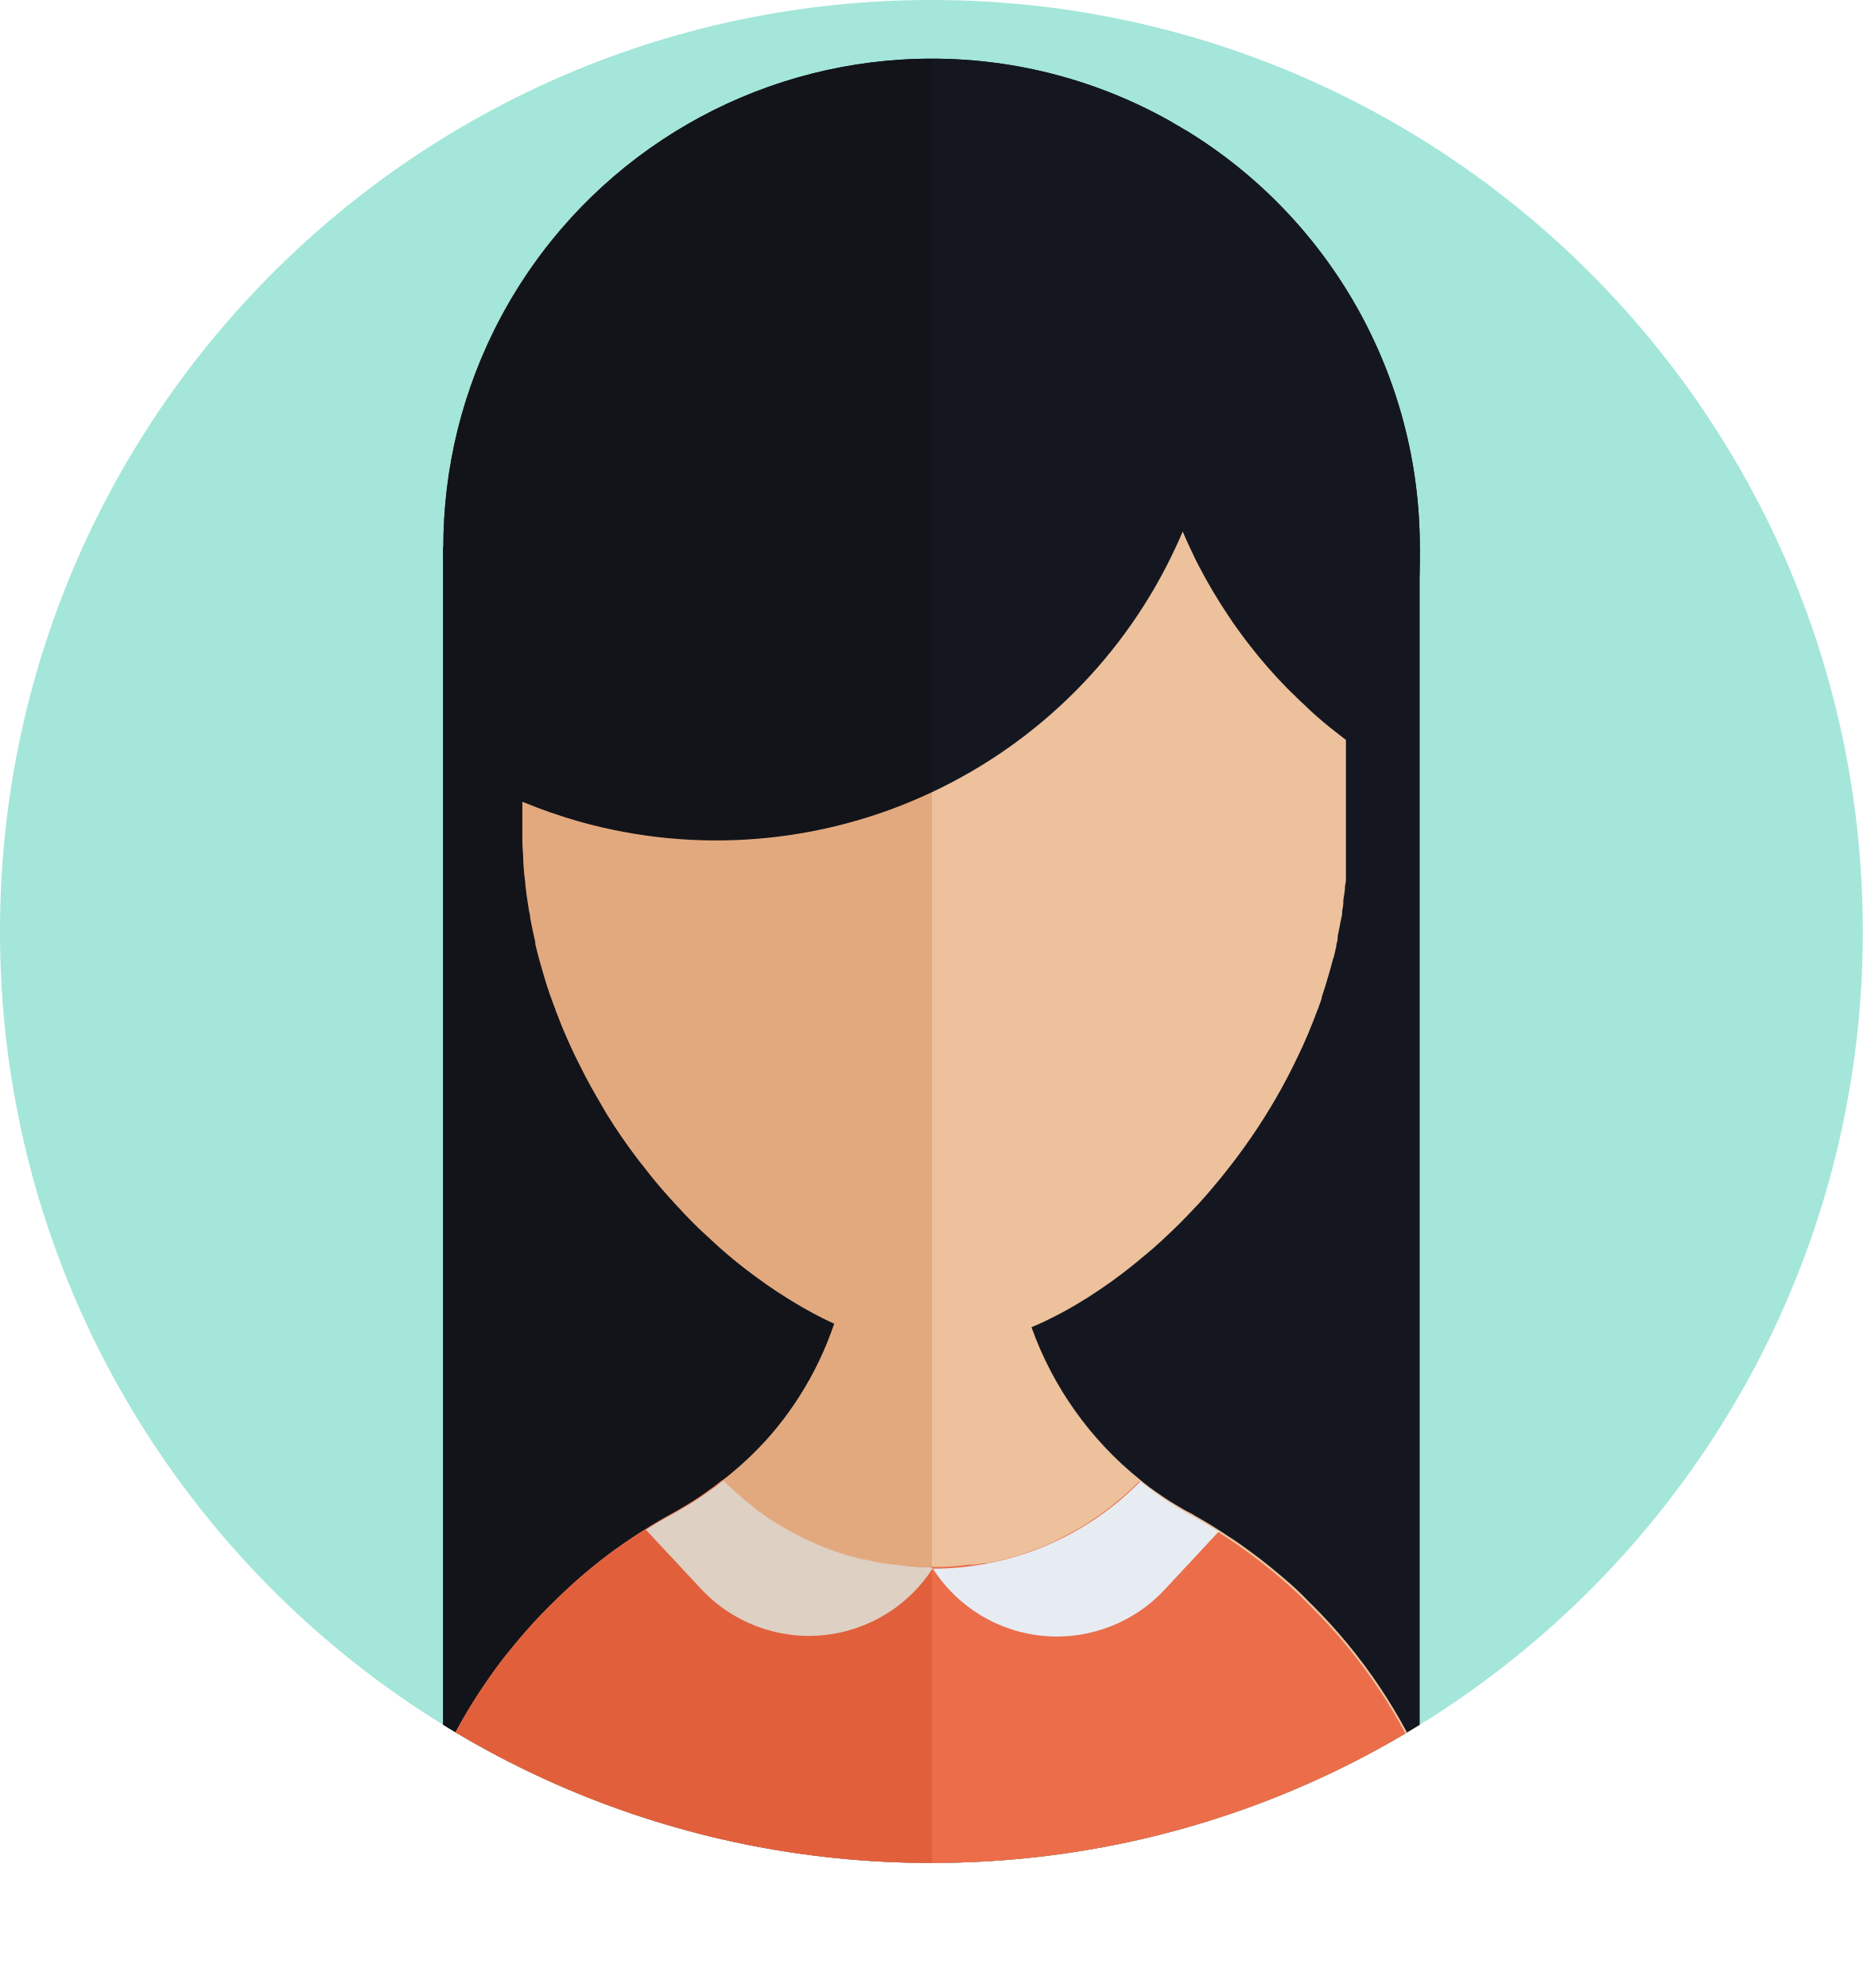
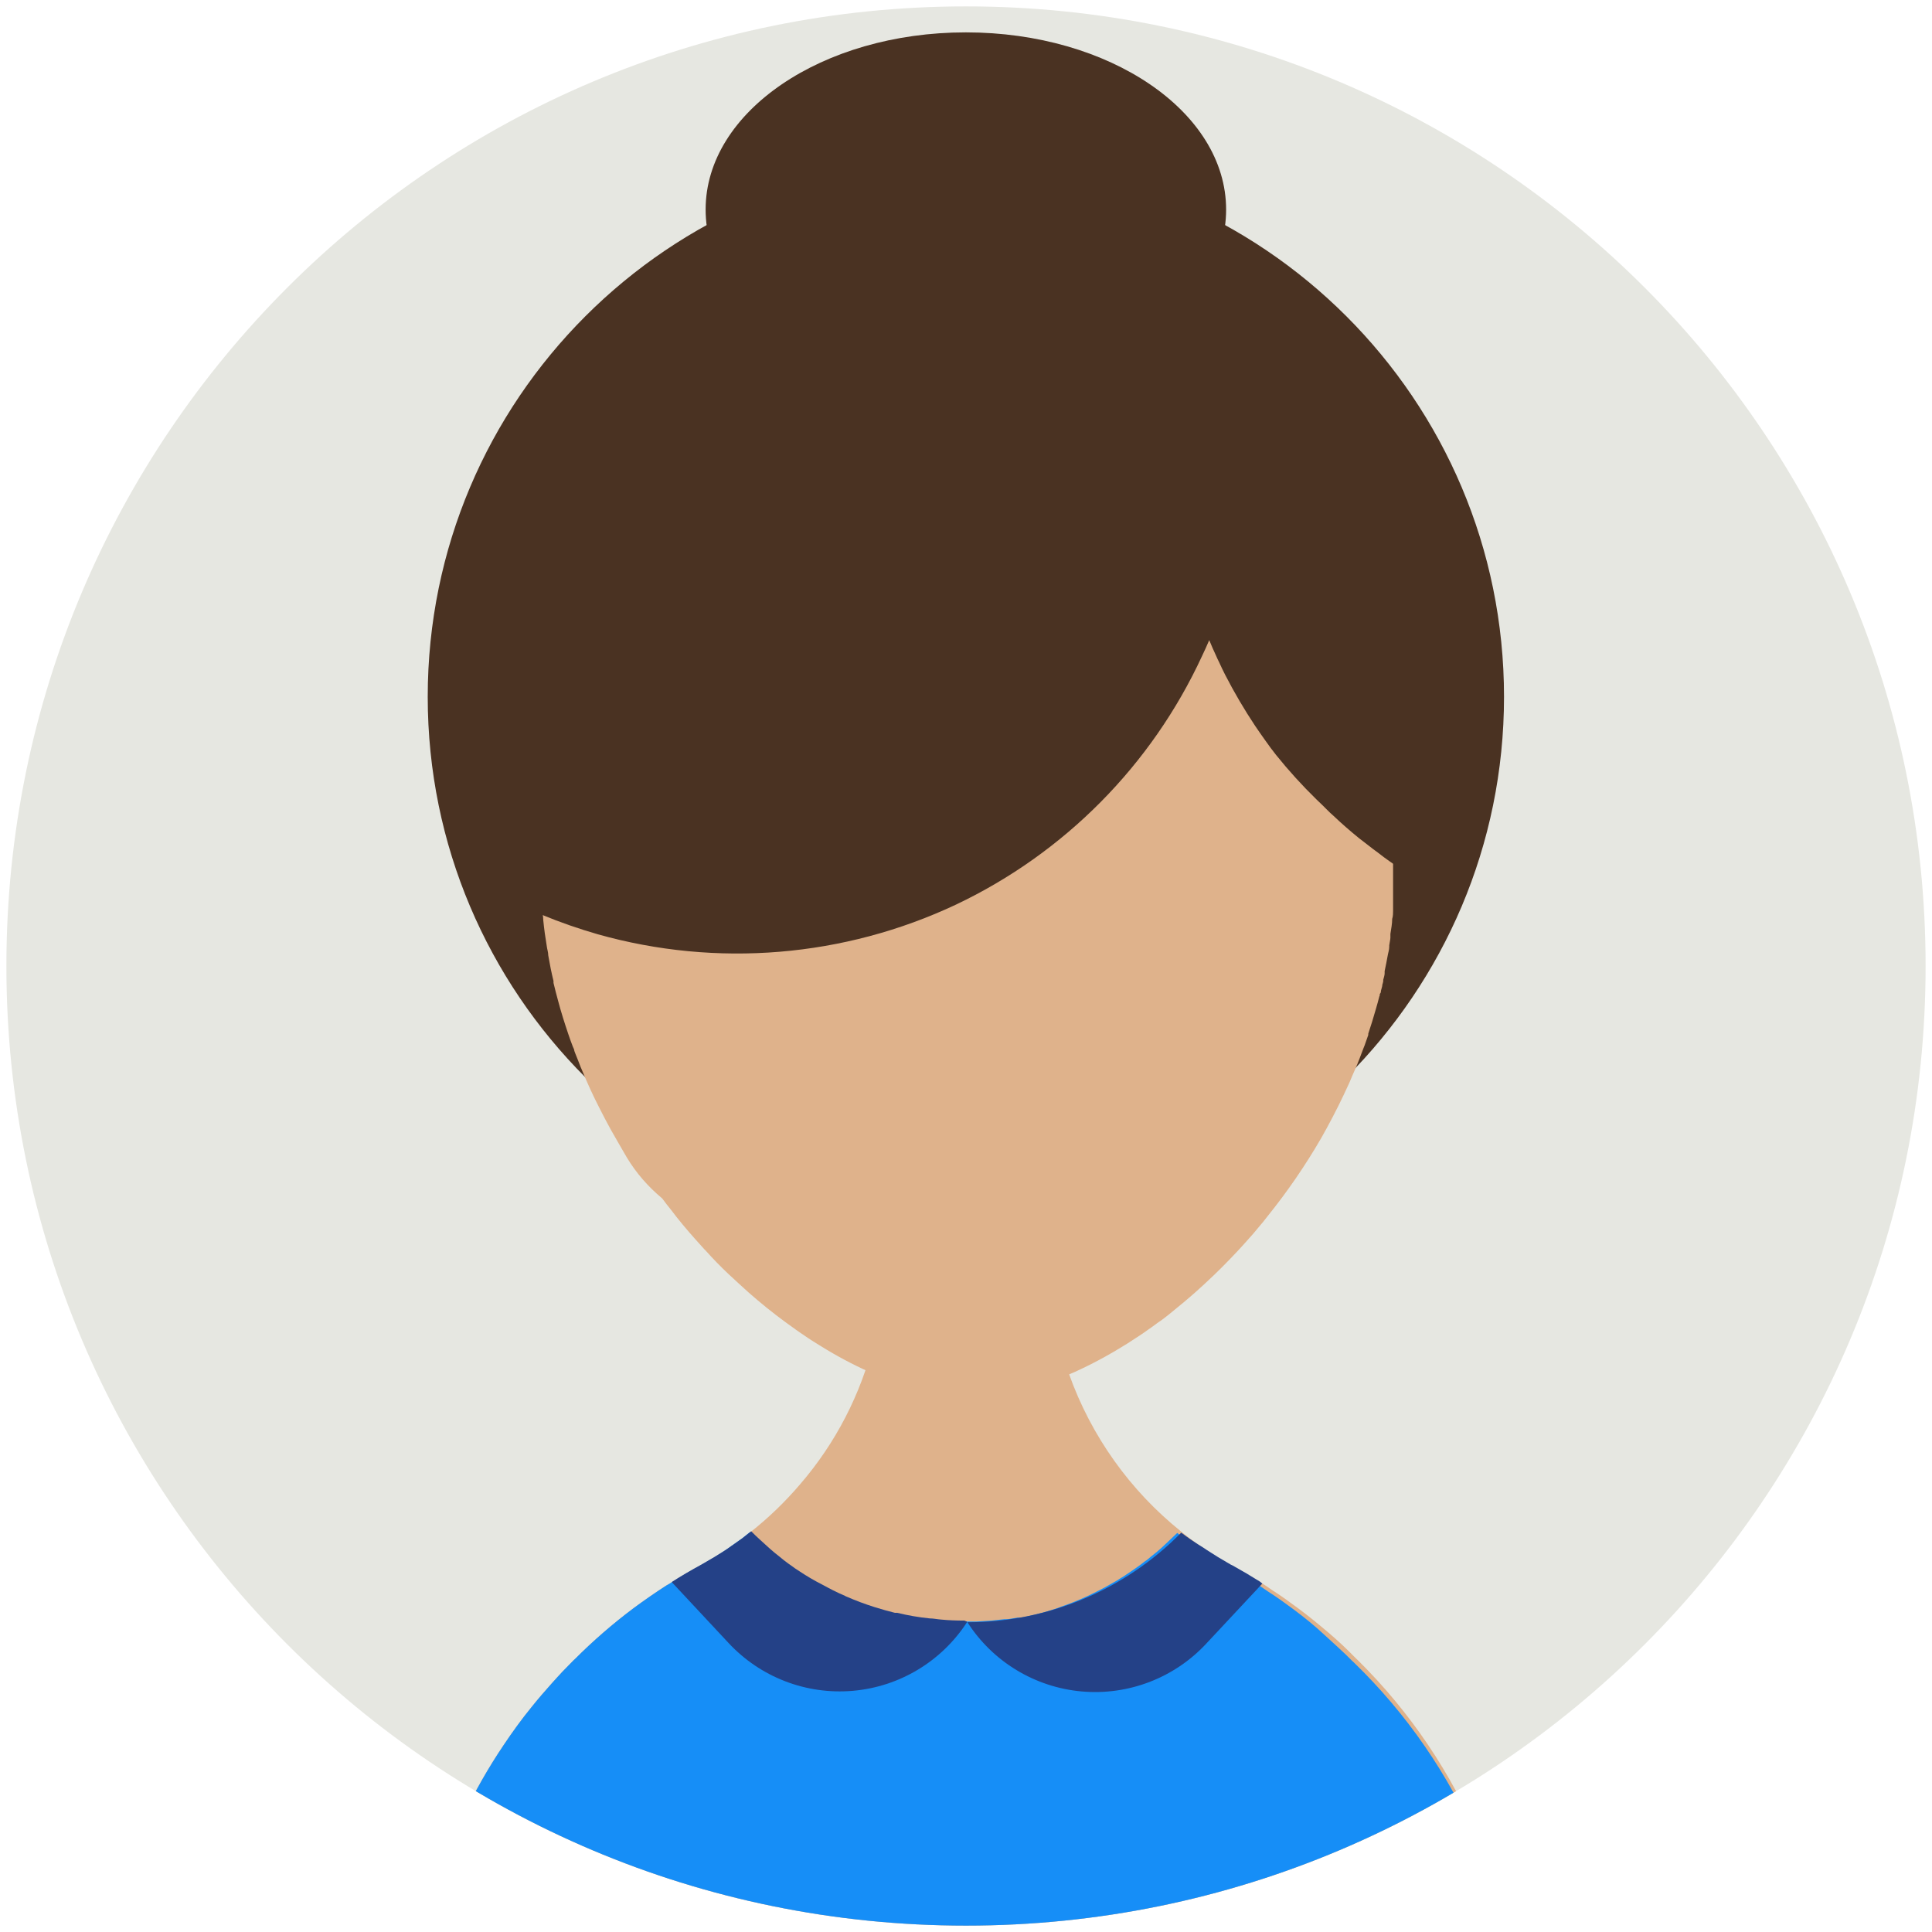
- <svg xmlns="http://www.w3.org/2000/svg" viewBox="0 0 149.29 159.3">
+ <svg xmlns="http://www.w3.org/2000/svg" viewBox="0 0 151 151">
  <defs>
-     <style>.cls-1{fill:#a4e6da;}.cls-2{isolation:isolate;}.cls-3{clip-path:url(#clip-path);}.cls-4{fill:#141720;}.cls-5,.cls-8{fill:#ecc19c;}.cls-6{fill:#eb6d4a;}.cls-7{fill:#e7ecf2;}.cls-8{opacity:0.5;mix-blend-mode:multiply;}</style>
+     <style>.cls-1{fill:#e6e7e1;}.cls-2{clip-path:url(#clip-path);}.cls-3{fill:#4a3222;}.cls-4{fill:#dfb28b;}.cls-5{fill:#168ef7;}.cls-6{fill:#244187;}</style>
    <clipPath id="clip-path">
-       <circle class="cls-1" cx="74.64" cy="74.64" r="74.64" />
+       <circle class="cls-1" cx="75.5" cy="75.5" r="75" />
    </clipPath>
  </defs>
-   <g class="cls-2">
-     <g id="Layer_2" data-name="Layer 2">
-       <g id="Layer_16" data-name="Layer 16">
-         <circle class="cls-1" cx="74.64" cy="74.64" r="74.64" />
-         <g class="cls-3">
-           <rect class="cls-4" x="35.5" y="43.85" width="78.27" height="105.43" />
-           <path class="cls-5" d="M117.92,159.29H31.37a43.06,43.06,0,0,1,2.31-14q.4-1.19.88-2.35h0c.29-.72.6-1.43.94-2.12l.07-.16a42.38,42.38,0,0,1,3.13-5.49c.67-1,1.39-2,2.14-2.91.52-.64,1.05-1.27,1.6-1.88.27-.31.55-.61.84-.91l.86-.88.08-.07a42.27,42.27,0,0,1,4.59-4c.82-.61,1.66-1.18,2.52-1.74l.33-.2c.75-.48,1.52-.93,2.3-1.35h0c.29-.15.56-.31.84-.49l.19-.11.69-.43.22-.14c.2-.13.39-.26.59-.41s.49-.34.73-.52h0l0,0c.23-.16.46-.33.68-.51h0A27.28,27.28,0,0,0,61.75,115a26.81,26.81,0,0,0,5.73-11.09c.16-.61.29-1.23.41-1.86a27.69,27.69,0,0,0,.42-4.83l6.31,0h1.13l5.35,0a27.52,27.52,0,0,0,.41,4.74c.11.64.24,1.26.41,1.88a25.5,25.5,0,0,0,.74,2.51,27.56,27.56,0,0,0,8.7,12.22c.21.18.42.35.64.51a.94.94,0,0,0,.21.16l0,0,.09.06,0,0,.2.15.58.4.19.13.44.29.46.28.51.3c.16.11.33.2.51.29a.82.82,0,0,1,.15.07l.27.15.16.1.64.37c.35.2.71.42,1.05.64s.67.42,1,.65c.68.43,1.34.91,2,1.4h0c.82.61,1.62,1.26,2.41,1.93s1.44,1.28,2.12,2l.14.13a43.1,43.1,0,0,1,12.72,30.62Z" />
-           <path class="cls-6" d="M117.92,159.29H31.37a43.06,43.06,0,0,1,2.31-14q.4-1.19.88-2.35h0c.29-.72.6-1.43.94-2.12l.07-.16a42.38,42.38,0,0,1,3.13-5.49c.67-1,1.39-2,2.14-2.91.52-.64,1.05-1.27,1.6-1.88.27-.31.55-.61.84-.91l.86-.88.08-.07a42.27,42.27,0,0,1,4.59-4c.82-.61,1.66-1.18,2.52-1.74l.33-.2c.75-.48,1.52-.93,2.3-1.35h0l.84-.49.19-.11.69-.43.66-.45.27-.2.6-.43,0,0,0,0,.64-.51h0l0,0c.47.47.94.93,1.44,1.36l.75.62s0,0,0,0l.7.55.16.11.73.51c.55.37,1.13.71,1.7,1,.29.16.59.32.89.47s.62.29.93.42a.28.28,0,0,0,.12.06c.35.16.7.3,1.06.43s.73.26,1.09.38l.84.24.76.2a.64.64,0,0,0,.18,0,25.31,25.31,0,0,0,2.54.44l.89.09c.6,0,1.21.07,1.82.07h.82a.05.05,0,0,0,0,0l.26,0,1.13-.07,1-.11H78l.12,0,.74-.12h.08l.11,0,.1,0,.29-.06.39-.08.38-.09c.36-.09.72-.18,1.07-.29s.7-.21,1-.33c.54-.18,1.06-.38,1.57-.6.34-.15.67-.29,1-.47s.56-.28.83-.43l.6-.33a7.43,7.43,0,0,0,.64-.38l.17-.1.52-.35.28-.19.16-.11c.24-.16.46-.33.69-.51h0l.15-.11c.11-.08.22-.17.33-.27l.51-.41c.55-.46,1.07-.95,1.57-1.45l0,0,.85.67,0,0,.09.06,0,0c.25.19.51.38.78.55l.19.13.9.57c.33.2.68.4,1,.59a.82.82,0,0,1,.15.07l.26.16.16.1.64.37c.35.2.71.42,1.05.64s.67.42,1,.65c.68.43,1.34.91,2,1.4h0c.82.62,1.63,1.26,2.41,1.94s1.44,1.28,2.12,2l.14.13a43.1,43.1,0,0,1,12.72,30.62Z" />
-           <path class="cls-7" d="M74.72,125.65l0,0v0l0,.06a11.8,11.8,0,0,1-18.53,1.62l-4.43-4.75c.75-.48,1.52-.93,2.3-1.35h0l.84-.49.19-.11.69-.43.22-.14.44-.31.15-.1.73-.52h0l0,0,.64-.51,0,0c.46.47.95.93,1.45,1.35.24.22.5.43.75.62,0,0,0,0,0,0,.23.2.46.38.7.55l.16.11c.24.18.48.35.73.51a17.17,17.17,0,0,0,1.7,1c.29.16.59.32.89.47s.62.29.93.42a.28.28,0,0,0,.12.06,22,22,0,0,0,2.15.81l.84.24.76.2a.64.64,0,0,0,.18,0,18.51,18.51,0,0,0,2.54.44c.29,0,.59.07.89.09.6.06,1.2.08,1.81.08Z" />
-           <path class="cls-7" d="M97.7,122.69l-4.36,4.68a11.8,11.8,0,0,1-18.58-1.67v0l0,0a23.29,23.29,0,0,0,16.63-7h0a22,22,0,0,0,1.8,1.35l.19.13.9.57c.33.2.68.4,1,.59a.83.83,0,0,1,.15.07c.72.4,1.43.82,2.12,1.26Z" />
-           <path class="cls-4" d="M97.76,27A40.26,40.26,0,0,1,94.64,42.6c-.18.42-.36.84-.56,1.26A40.52,40.52,0,0,1,74.68,63.48l0,0a40.55,40.55,0,0,1-28.3,2.34,41.89,41.89,0,0,1-4.41-1.53h0l-.5-.22-.4-.17a40.31,40.31,0,0,1-2.37-4.62,39.15,39.15,0,0,1,36-54.58h0A38.94,38.94,0,0,1,93.94,9.8c.24.51.47,1,.7,1.57a39.55,39.55,0,0,1,1.85,5.5h0A40.47,40.47,0,0,1,97.76,27Z" />
-           <path class="cls-4" d="M113.78,43.85a39,39,0,0,1-3.87,17A40.41,40.41,0,0,1,94.64,11.37c.13-.31.26-.61.4-.92A39.13,39.13,0,0,1,113.78,43.85Z" />
-           <path class="cls-5" d="M107.86,41.89V66.8c0,.33,0,.64,0,1s0,.58,0,.87,0,.52,0,.78,0,.38,0,.56,0,.22,0,.33,0,.42-.07.62c0,.39-.08.78-.14,1.17,0,.1,0,.2,0,.29s-.06.39-.09.59v0a.55.55,0,0,0,0,.11c0,.24-.09.49-.13.73s-.15.78-.23,1.17l0,0a1.27,1.27,0,0,1,0,.17l0,0c0,.17-.07.34-.11.51l0,.11a1.62,1.62,0,0,1-.07.27c0,.15-.07.29-.1.44s0,.17-.07.25,0,.15-.06.21c-.17.67-.37,1.32-.57,2-.1.31-.2.61-.3.92l0,.1-.28.79,0,0-.1.25c-.1.26-.2.52-.3.78s-.25.63-.38.94-.24.55-.36.83l-.06.14c-.14.29-.27.59-.41.87s-.29.6-.44.91l0,0c-.29.58-.6,1.17-.91,1.73l-.44.78a48,48,0,0,1-4.17,6.07q-.31.4-.64.78c-.3.37-.61.73-.92,1.08s-.53.6-.81.88l0,0c-.78.84-1.58,1.64-2.4,2.39-.16.16-.33.31-.51.47s-.55.5-.84.73-.45.38-.68.57c-.59.48-1.17.95-1.77,1.38-.24.19-.5.37-.75.54-.41.29-.82.57-1.24.84-.23.16-.46.3-.7.44l-.11.07c-.79.49-1.6.94-2.39,1.33l-.61.3-.64.29-.81.34-.32.12c-.32.13-.64.25-1,.36s-.81.27-1.21.38l-.84.22-.06,0c-.28.07-.55.13-.83.18l-.22,0c-.23,0-.46.08-.69.11s-.65.09-1,.11l-.33,0-.77,0h0l-.76,0-.29,0c-.23,0-.47,0-.71-.07l-.16,0-.91-.15c-.26,0-.52-.1-.79-.16a23.44,23.44,0,0,1-4.28-1.44,31.29,31.29,0,0,1-3.74-2l-.21-.13c-.55-.34-1.12-.71-1.66-1.09l-.93-.67q-1.46-1.06-2.88-2.32l-.78-.72-.78-.72c-.6-.58-1.19-1.17-1.75-1.8l-.11-.11-.71-.78c-.65-.73-1.29-1.49-1.89-2.28-.24-.29-.46-.58-.68-.87q-1.24-1.64-2.34-3.42l-.58-1c-.23-.38-.45-.78-.67-1.17-.32-.57-.62-1.15-.91-1.74-.47-.92-.91-1.87-1.31-2.83-.1-.23-.2-.46-.28-.69s-.24-.6-.35-.89c0-.14-.11-.28-.15-.42q-.17-.44-.32-.88c-.15-.43-.29-.87-.42-1.31s-.25-.85-.37-1.28-.25-.92-.36-1.4c0,0,0-.1,0-.15s0,0,0,0c-.15-.64-.29-1.29-.41-1.94,0-.24-.09-.49-.12-.74-.11-.64-.2-1.29-.27-1.94,0-.29-.07-.57-.09-.86s-.06-.6-.07-.9c0-.55-.07-1.1-.08-1.66,0-.33,0-.64,0-1V41.89A33.21,33.21,0,0,1,72.82,8.73h.09l.69,0,1,0h0l1.05,0h.07l.73,0h0l.34,0,.73.06.36,0,.24,0A34,34,0,0,1,82,9.49a33.23,33.23,0,0,1,11.45,5c.77.52,1.5,1.08,2.21,1.66l.82.69h0a32.24,32.24,0,0,1,4.3,4.53,33,33,0,0,1,7.06,20.19C107.86,41.69,107.86,41.79,107.86,41.89Z" />
-           <path class="cls-4" d="M113.78,43.85c0,.44,0,.87,0,1.31s0,.86-.07,1.28v0c0,.42-.07.84-.11,1.26s-.09.85-.15,1.27-.12.85-.19,1.26-.15.84-.23,1.26a.29.29,0,0,0,0,.09c-.16.8-.35,1.58-.56,2.37-.12.46-.24.91-.38,1.35s-.28.89-.43,1.33-.29.82-.44,1.22a.5.5,0,0,0,0,.1c-.17.42-.34.86-.53,1.28s-.46,1.06-.71,1.57c-.69-.45-1.38-.92-2-1.43-.24-.17-.47-.34-.7-.53l-.74-.58c-.69-.56-1.37-1.15-2-1.77-.18-.16-.36-.33-.54-.51s-.55-.53-.82-.8a39.35,39.35,0,0,1-3.12-3.58c-.29-.38-.57-.75-.85-1.14s-.53-.74-.78-1.13a41.56,41.56,0,0,1-2.37-4q-.26-.49-.49-1c-.08-.16-.16-.33-.24-.5v0c-.19-.41-.38-.82-.55-1.24-.18.42-.36.84-.56,1.26A40.52,40.52,0,0,1,74.68,63.48l0,0a40.55,40.55,0,0,1-28.3,2.34,41.89,41.89,0,0,1-4.41-1.53h0l-.5-.22-.4-.17a40.31,40.31,0,0,1-2.37-4.62,39.15,39.15,0,0,1,36-54.58h0A38.94,38.94,0,0,1,93.94,9.8c.37.2.73.42,1.1.64A39.13,39.13,0,0,1,113.78,43.85Z" />
-           <path class="cls-8" d="M74.68,4.72V159.3H31.37a43.06,43.06,0,0,1,2.31-14q.4-1.19.88-2.35h0c.29-.72.6-1.43.94-2.12v-97A39.14,39.14,0,0,1,74.64,4.72Z" />
-         </g>
-       </g>
+   <g id="_1" data-name="1">
+     <circle class="cls-1" cx="75.5" cy="75.5" r="75" />
+     <g class="cls-2">
+       <circle class="cls-3" cx="75.49" cy="54.46" r="42.06" />
+       <path class="cls-4" d="M119,160.55H32a43.26,43.26,0,0,1,2.32-14q.41-1.19.89-2.36h0c.29-.72.61-1.43.94-2.13l.07-.16a42.58,42.58,0,0,1,3.15-5.52c.67-1,1.39-2,2.15-2.93.52-.65,1.06-1.28,1.61-1.89.27-.31.56-.61.84-.92l.87-.89.08-.07a42.47,42.47,0,0,1,4.61-4c.83-.61,1.66-1.19,2.53-1.75l.34-.2c.75-.48,1.52-.93,2.31-1.36h0c.29-.15.57-.31.84-.49l.19-.11.69-.43.22-.14c.2-.13.39-.26.59-.41s.49-.34.73-.52h0l0,0c.23-.16.46-.34.68-.52h0A27.41,27.41,0,0,0,62.54,116a26.94,26.94,0,0,0,5.76-11.15c.16-.61.3-1.24.41-1.87a27.83,27.83,0,0,0,.43-4.85l6.34,0h1.14l5.38,0A27.66,27.66,0,0,0,82.4,103c.11.64.25,1.27.41,1.89a25.63,25.63,0,0,0,.75,2.52,27.69,27.69,0,0,0,8.74,12.28c.21.18.43.35.65.51a1,1,0,0,0,.21.16l0,0,.09.06,0,0,.2.16.58.4.19.13.44.3.46.28.51.3c.16.11.34.2.51.3a.82.82,0,0,1,.15.07l.27.15.16.1.65.37c.35.2.71.42,1.06.64s.67.42,1,.66c.68.43,1.34.91,2,1.4h0c.83.61,1.63,1.27,2.42,1.94s1.44,1.29,2.13,2l.14.13A43.31,43.31,0,0,1,119,160.55Z" />
+       <path class="cls-5" d="M119,160.55H32a43.26,43.26,0,0,1,2.32-14q.41-1.19.89-2.36h0c.29-.72.61-1.43.94-2.13l.07-.16a42.58,42.58,0,0,1,3.15-5.52c.67-1,1.39-2,2.15-2.93.52-.65,1.06-1.28,1.61-1.89.27-.31.56-.61.84-.92l.87-.89.08-.07a42.47,42.47,0,0,1,4.61-4c.83-.61,1.66-1.19,2.53-1.75l.34-.2c.75-.48,1.52-.93,2.31-1.36h0l.84-.49.19-.11.69-.43.66-.45.27-.2.61-.43,0,0,0,0,.64-.51h0l0,0c.47.48.94.93,1.45,1.37l.75.62s0,0,0,0l.71.55.16.11.74.51c.56.37,1.13.71,1.71,1,.3.16.59.32.89.47s.62.3.93.43a.28.28,0,0,0,.12.06c.35.16.7.3,1.07.43s.73.26,1.1.38l.84.25.76.2a.65.65,0,0,0,.18,0,25.43,25.43,0,0,0,2.55.44l.89.09c.61,0,1.21.07,1.83.07h.83a.05.05,0,0,0,0,0l.26,0,1.14-.07,1-.11h.13l.12,0,.75-.12h.08l.11,0,.1,0,.29-.06.39-.08.38-.09c.36-.09.72-.18,1.07-.29s.7-.21,1-.34c.54-.18,1.07-.39,1.58-.61.34-.15.67-.3,1-.47s.57-.28.84-.43l.6-.34a7.47,7.47,0,0,0,.65-.39l.17-.1.52-.35.28-.19.16-.11c.24-.16.47-.34.7-.52h0l.16-.11c.11-.08.22-.17.33-.27l.51-.41c.55-.46,1.07-1,1.57-1.46l0,0,.85.67,0,0,.09.06,0,0c.25.19.52.38.79.56l.19.13.9.57c.34.2.68.4,1,.59a.82.82,0,0,1,.15.07l.26.16.16.1.65.37c.35.2.71.42,1.06.64s.67.42,1,.66c.68.43,1.34.91,2,1.4h0c.83.62,1.64,1.27,2.42,2s1.44,1.29,2.13,2l.14.13A43.31,43.31,0,0,1,119,160.55Z" />
+       <path class="cls-6" d="M75.57,126.74l0,0v0l0,.06a11.86,11.86,0,0,1-18.62,1.62l-4.45-4.77c.75-.48,1.52-.93,2.31-1.36h0l.84-.49.19-.11.69-.43.22-.14.44-.31.15-.1.73-.52h0l0,0,.64-.51,0,0c.47.48,1,.93,1.46,1.36.25.22.5.43.75.62,0,0,0,0,0,0,.23.2.47.38.7.55l.16.11c.24.18.48.35.74.51a17.26,17.26,0,0,0,1.71,1c.3.16.59.32.89.47s.62.3.93.43a.28.28,0,0,0,.12.06,22.1,22.1,0,0,0,2.16.81l.84.25.76.2a.64.64,0,0,0,.18,0,18.6,18.6,0,0,0,2.55.44c.3,0,.59.07.89.09.6.06,1.2.08,1.82.08Z" />
+       <path class="cls-6" d="M98.66,123.77l-4.39,4.7a11.86,11.86,0,0,1-18.66-1.68v0l0,0a23.4,23.4,0,0,0,16.71-7h0A22.12,22.12,0,0,0,94.11,121l.19.13.9.57c.34.2.68.4,1,.59a.83.83,0,0,1,.15.07c.72.4,1.43.82,2.13,1.26Z" />
+       <path class="cls-4" d="M108.88,45.77V67.62c0,.33,0,.65,0,1s0,.58,0,.88,0,.52,0,.79,0,.38,0,.57,0,.22,0,.34,0,.42-.07.62c0,.39-.08.78-.14,1.17,0,.1,0,.2,0,.3s-.06.39-.09.59v0a.55.55,0,0,0,0,.11c0,.25-.09.49-.13.74s-.15.79-.23,1.17l0,0a1.27,1.27,0,0,1,0,.17l0,0c0,.17-.07.34-.11.51l0,.11a1.63,1.63,0,0,1-.07.27c0,.15-.07.3-.1.44s0,.17-.07.25,0,.15-.06.21c-.17.67-.37,1.33-.57,2-.1.31-.2.61-.3.93l0,.1-.28.8,0,0-.1.25c-.1.26-.2.52-.3.79s-.25.63-.39.94-.24.56-.36.84l-.06.14c-.14.3-.27.59-.41.88s-.29.61-.44.91l0,0c-.29.58-.6,1.17-.91,1.74l-.44.79a48.27,48.27,0,0,1-4.19,6.1q-.31.41-.64.79c-.3.37-.61.73-.93,1.08s-.53.6-.81.89l0,0c-.79.84-1.59,1.65-2.41,2.4-.16.16-.34.31-.51.47s-.56.5-.84.74-.45.39-.68.57c-.59.48-1.18,1-1.78,1.39-.25.19-.5.37-.75.54-.41.3-.83.57-1.25.84-.23.16-.47.3-.7.44l-.11.07c-.8.49-1.61.94-2.4,1.34l-.61.3-.64.3-.81.34-.32.12c-.32.13-.65.25-1,.36s-.81.27-1.21.39l-.84.22-.06,0c-.28.07-.56.13-.84.18l-.22,0c-.23,0-.46.08-.69.11s-.66.09-1,.11l-.34,0-.77,0h0l-.76,0-.3,0c-.23,0-.47,0-.71-.07l-.16,0-.92-.15c-.26,0-.52-.1-.8-.16a23.56,23.56,0,0,1-4.3-1.45,31.44,31.44,0,0,1-3.76-2l-.21-.13c-.56-.34-1.12-.71-1.67-1.1l-.93-.67q-1.46-1.07-2.89-2.33l-.79-.72-.78-.72c-.61-.58-1.2-1.18-1.76-1.81l-.11-.11-.71-.79c-.66-.74-1.3-1.5-1.9-2.3-.24-.29-.46-.58-.68-.88Q50.08,92.27,49,90.48l-.58-1c-.23-.39-.45-.78-.67-1.17-.32-.57-.62-1.16-.92-1.75-.48-.93-.91-1.88-1.31-2.84-.1-.23-.2-.46-.28-.69s-.25-.6-.35-.89c0-.14-.11-.28-.15-.42q-.17-.44-.32-.89c-.15-.43-.29-.88-.43-1.32s-.25-.85-.37-1.29-.25-.93-.36-1.4c0,0,0-.1,0-.15s0,0,0,0c-.16-.64-.29-1.3-.41-2,0-.25-.09-.49-.12-.75-.11-.64-.2-1.3-.27-2,0-.29-.07-.57-.09-.86s-.06-.6-.07-.9c0-.55-.07-1.11-.08-1.66,0-.33,0-.65,0-1V45.77A33.37,33.37,0,0,1,73.67,12.45h.09l.69,0,1,0h0l1.06,0h.07l.74,0h0l.34,0,.73.06.36,0,.24,0a34.18,34.18,0,0,1,3.83.63,33.39,33.39,0,0,1,11.51,5c.77.52,1.51,1.08,2.22,1.67l.82.69h0a32.39,32.39,0,0,1,4.32,4.55,33.15,33.15,0,0,1,7.1,20.29C108.88,45.57,108.88,45.67,108.88,45.77Z" />
+       <path class="cls-3" d="M113.45,51.25c0,.44,0,.86,0,1.3s0,.85-.06,1.27v0c0,.42-.06.83-.11,1.24s-.09.84-.15,1.26-.12.84-.19,1.25-.15.83-.23,1.24a.29.29,0,0,0,0,.09c-.16.79-.35,1.57-.56,2.34-.12.45-.24.9-.38,1.34s-.27.88-.43,1.32-.29.81-.44,1.2a.49.49,0,0,0,0,.1c-.17.42-.34.85-.53,1.27s-.45,1.05-.7,1.56c-.69-.44-1.37-.91-2-1.41-.23-.17-.47-.34-.7-.53l-.74-.57c-.69-.56-1.36-1.14-2-1.75-.18-.16-.36-.32-.53-.5s-.54-.53-.81-.79A39,39,0,0,1,99.73,59c-.29-.37-.57-.74-.84-1.13s-.53-.74-.78-1.12a41.18,41.18,0,0,1-2.35-4q-.25-.49-.48-1c-.08-.16-.16-.32-.23-.49v0c-.19-.4-.37-.82-.54-1.23-.18.42-.36.83-.56,1.24A40.15,40.15,0,0,1,74.72,70.7l0,0a40.18,40.18,0,0,1-28,2.32,41.51,41.51,0,0,1-4.36-1.52h0l-.49-.22-.4-.17A40,40,0,0,1,39,66.55,38.8,38.8,0,0,1,74.68,12.48h0a38.58,38.58,0,0,1,19.08,5c.36.2.73.42,1.09.64A38.77,38.77,0,0,1,113.45,51.25Z" />
+       <ellipse class="cls-3" cx="75.49" cy="16.38" rx="20.34" ry="13.85" />
    </g>
  </g>
</svg>
